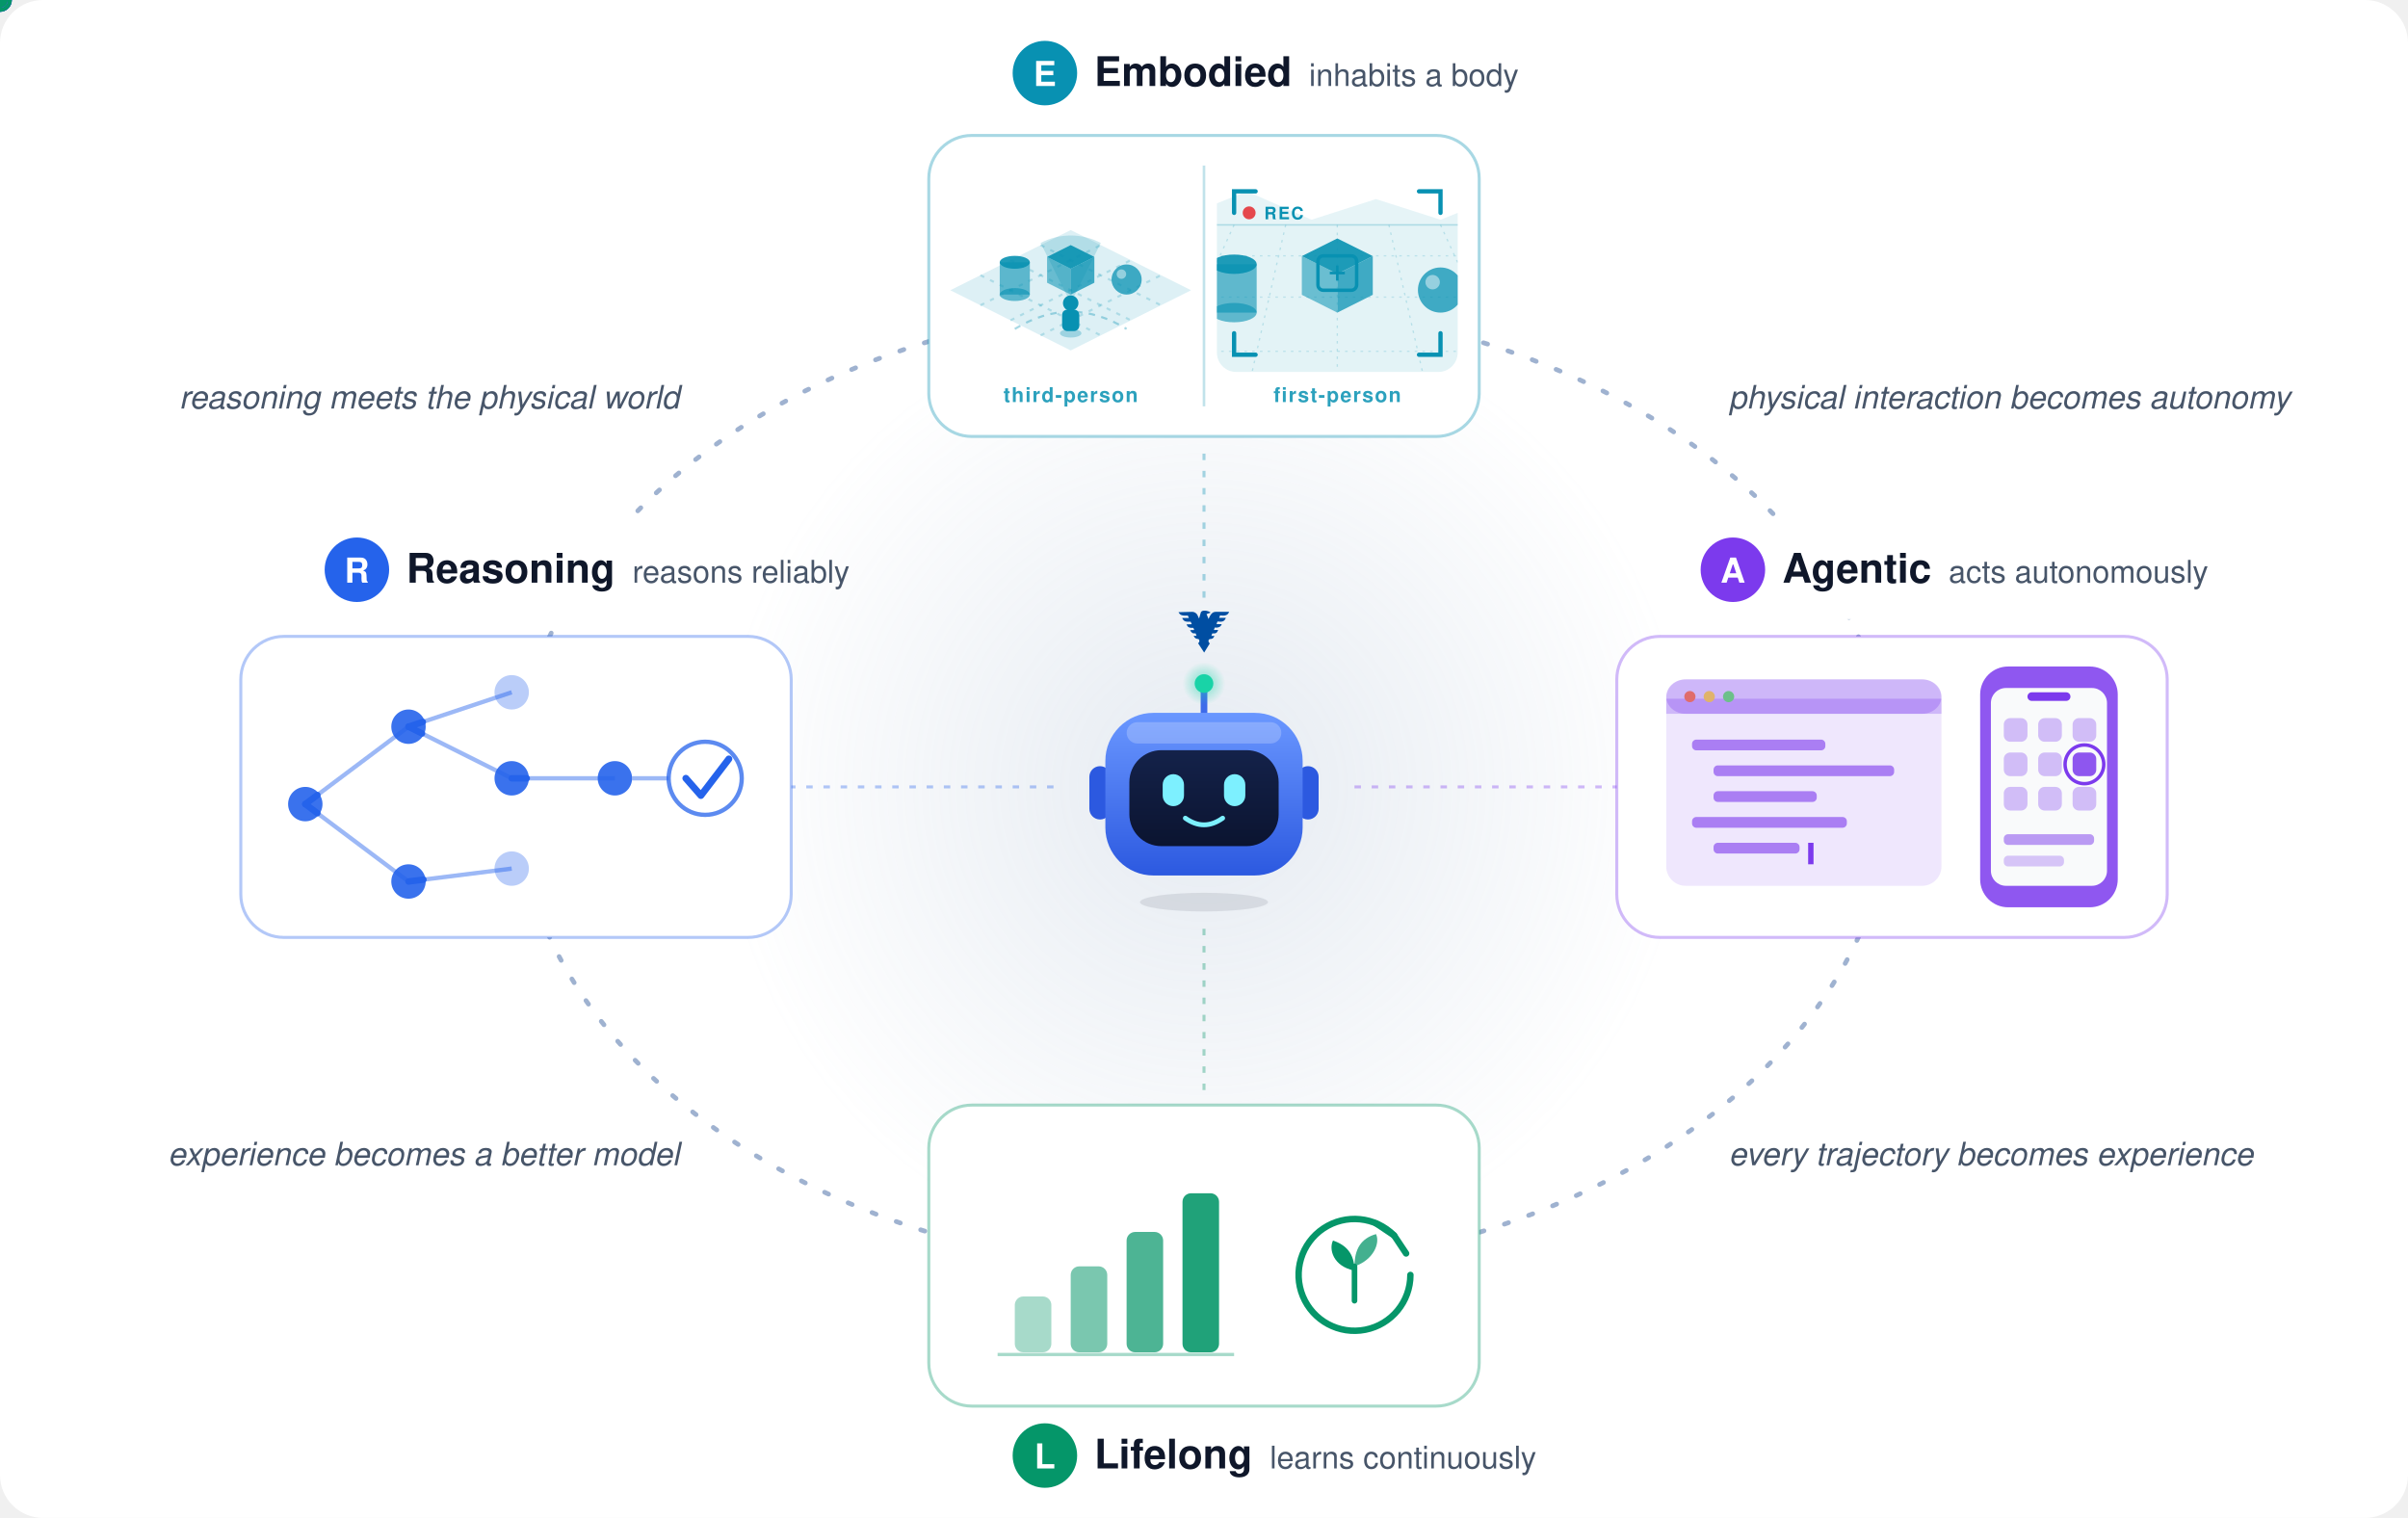
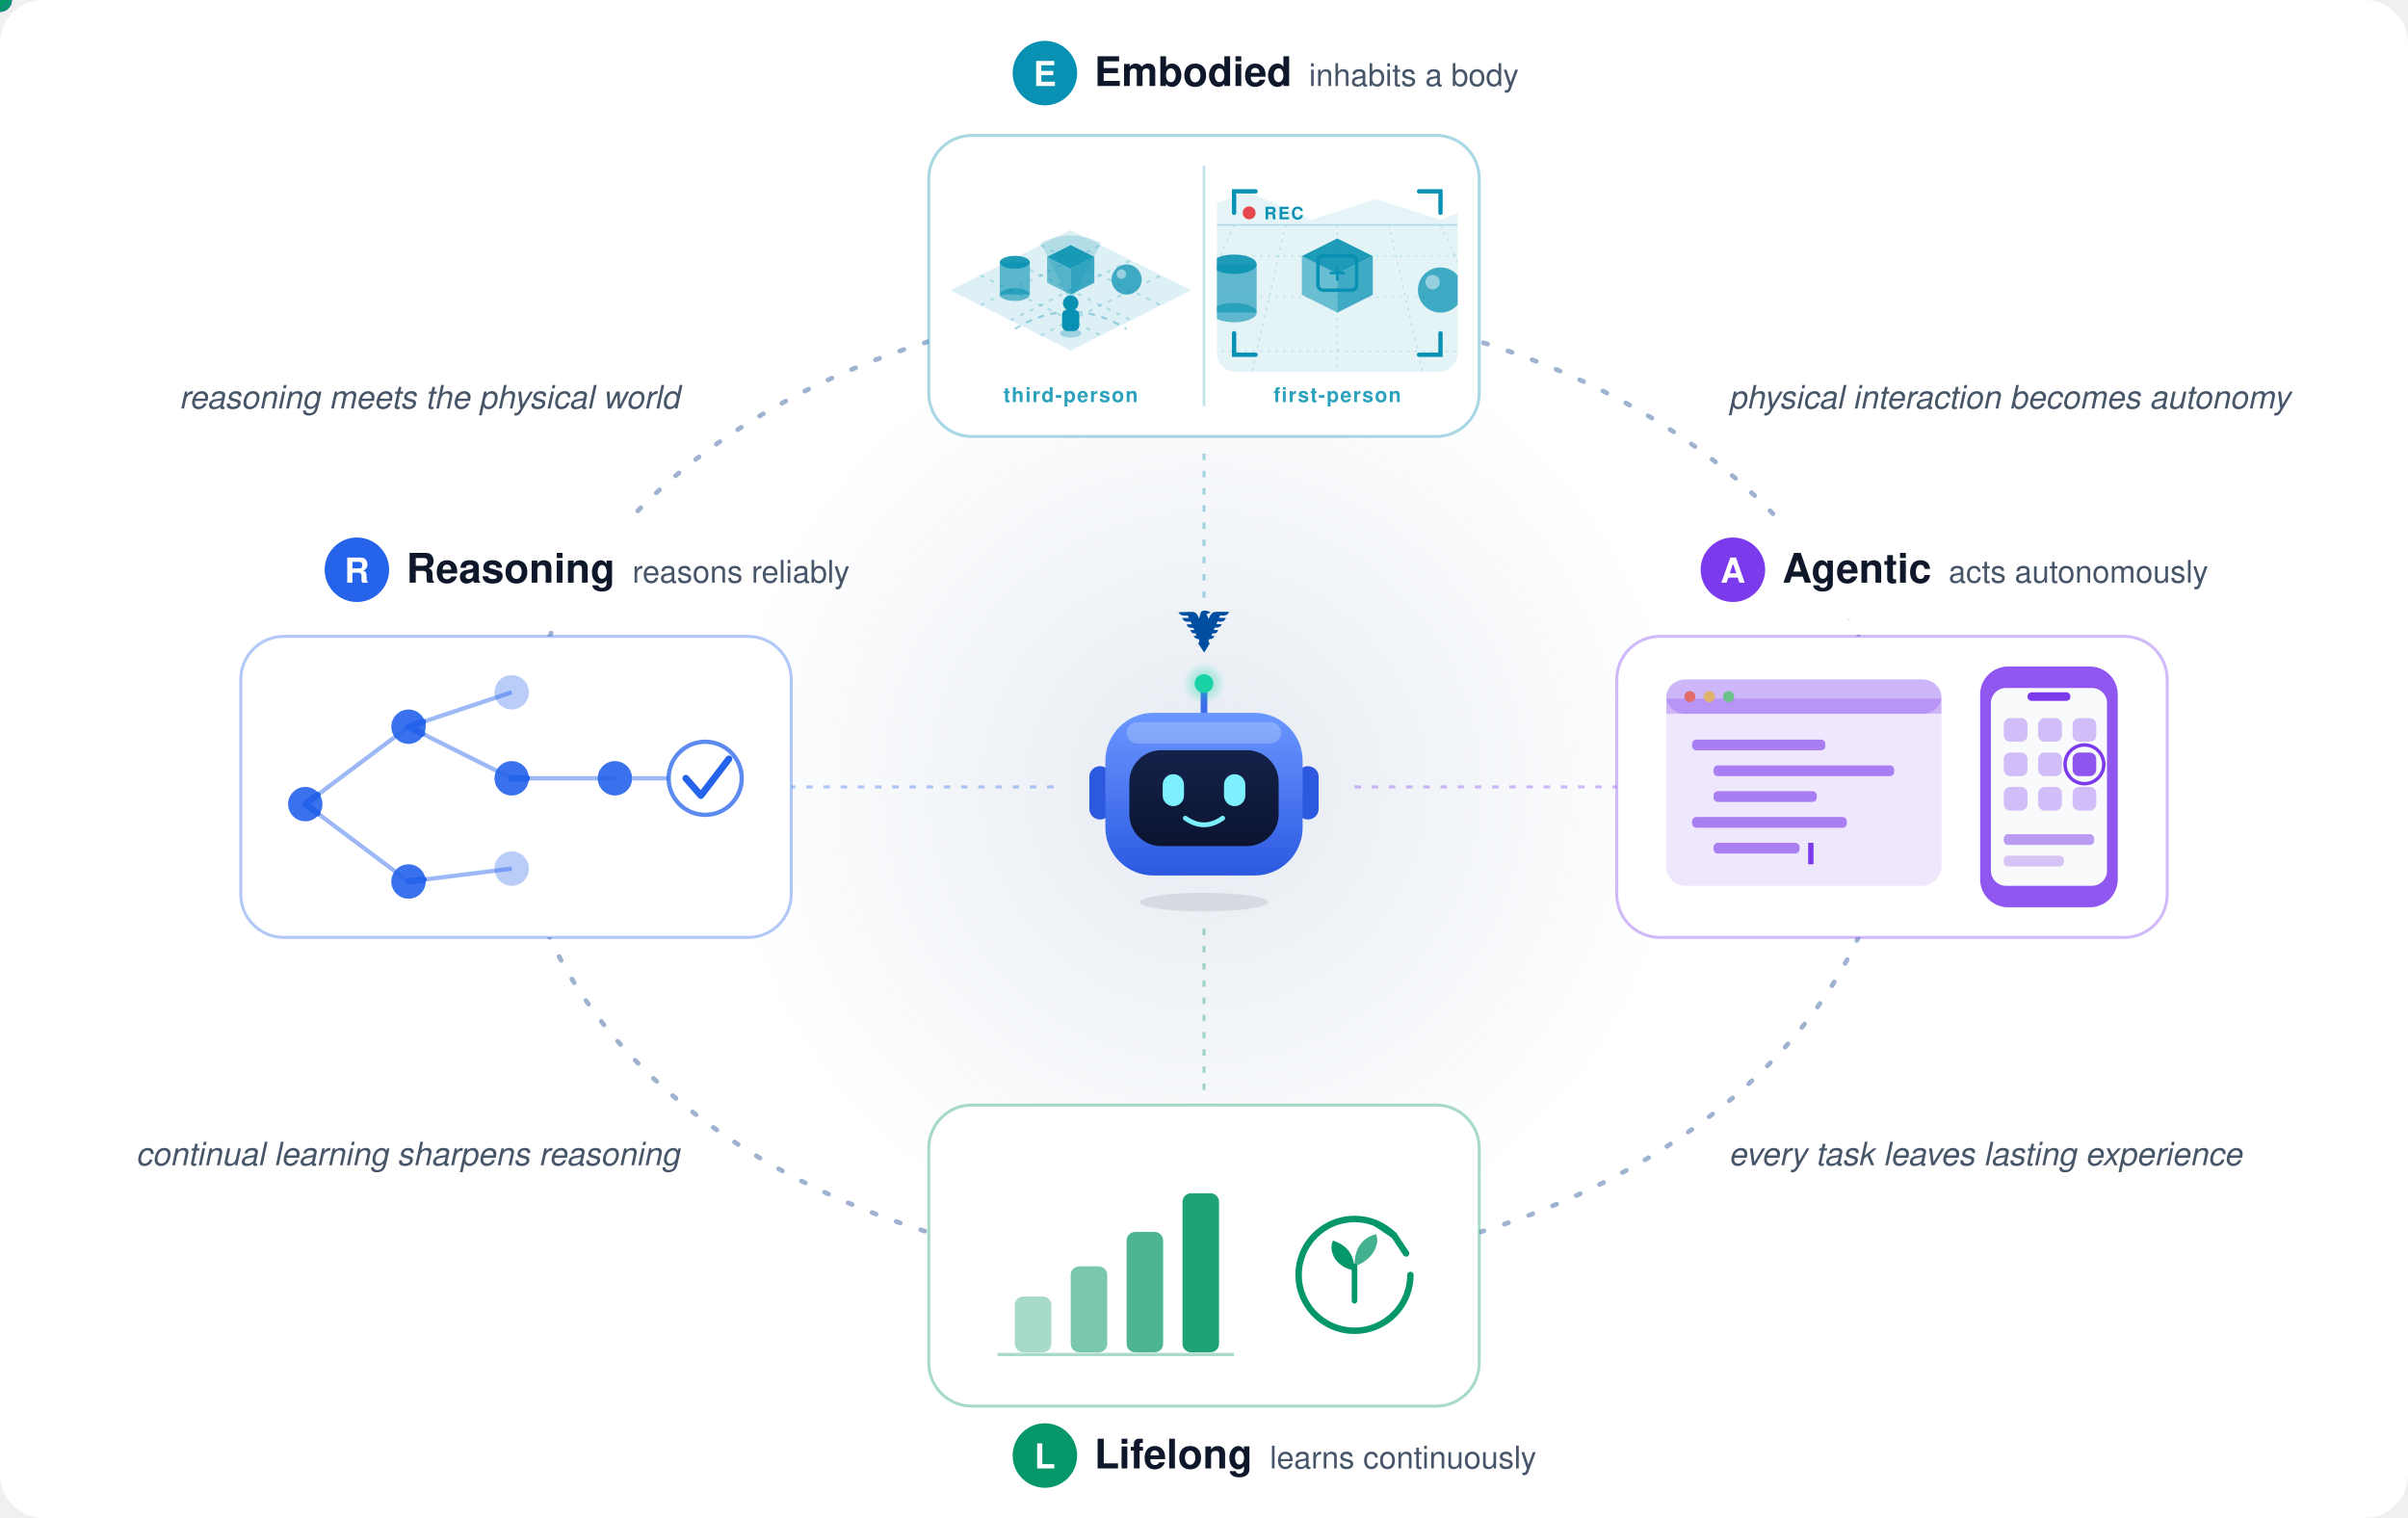
<svg xmlns="http://www.w3.org/2000/svg" width="1120" height="706" viewBox="0 0 1120 706" font-family="-apple-system, BlinkMacSystemFont, 'Segoe UI', 'Helvetica Neue', Helvetica, Arial, sans-serif">
  <style>
.halo{transform-box:fill-box;transform-origin:center;animation:halo 9s ease-in-out infinite}
@keyframes halo{0%,100%{transform:scale(1);opacity:1}50%{transform:scale(1.07);opacity:.8}}
.orbit{stroke-dasharray:2 10;animation:flow 14s linear infinite}
@keyframes flow{to{stroke-dashoffset:-240}}
.botf{animation:hover 4s ease-in-out infinite}
@keyframes hover{0%,100%{transform:translateY(0)}50%{transform:translateY(-7px)}}
.shadow{transform-box:fill-box;transform-origin:center;animation:shade 4s ease-in-out infinite}
@keyframes shade{0%,100%{transform:scale(1);opacity:1}50%{transform:scale(.86);opacity:.7}}
.tip{animation:tip 1.4s ease-in-out infinite}.tip2{animation-delay:.4s}
@keyframes tip{0%,100%{opacity:.5}50%{opacity:1}}
.blink{transform-box:fill-box;transform-origin:center;animation:blink 4s ease-in-out infinite}
@keyframes blink{0%,92%,100%{transform:scaleY(1)}95%,97%{transform:scaleY(.15)}}
.zone{transform-box:fill-box;transform-origin:center;animation:breathe 4s ease-in-out infinite}
@keyframes breathe{0%,100%{transform:scale(1)}50%{transform:scale(1.025)}}
.r-node{transform-box:fill-box;transform-origin:center;opacity:.9;animation:node 4.2s ease-in-out infinite}
.r-dead{opacity:.32;animation-name:dead}
@keyframes node{0%,12%,40%,100%{transform:scale(1)}24%{transform:scale(1.45)}}
@keyframes dead{0%,12%,100%{transform:scale(1);opacity:.32}24%{transform:scale(1.3);opacity:.7}}
.r-edge{stroke-width:2;stroke-opacity:.45}
.r-sig{stroke-width:3;stroke-dasharray:7 60;animation:sig 4.2s linear infinite}
@keyframes sig{from{stroke-dashoffset:67}to{stroke-dashoffset:0}}
.r-goal{transform-box:fill-box;transform-origin:center;opacity:.75;animation:goal 4.2s ease-out infinite}
@keyframes goal{0%,60%,100%{transform:scale(1);opacity:.75}72%{transform:scale(1.25);opacity:.25}}
.r-check{transform-box:fill-box;transform-origin:center;animation:check 4.2s ease-out infinite}
@keyframes check{0%,58%,100%{transform:scale(1)}66%{transform:scale(1.25)}}
.e-walk{animation:walk 14s ease-in-out infinite alternate}
@keyframes walk{from{transform:translateX(-26px)}to{transform:translateX(26px)}}
.e-pan{animation:pan 14s ease-in-out infinite alternate}
.e-zoom{animation:zoom 14s ease-in-out infinite alternate}
@keyframes zoom{0%,100%{transform:translateY(0) scale(1)}50%{transform:translateY(6px) scale(1.12)}}
@keyframes pan{from{transform:translateX(80px)}to{transform:translateX(-80px)}}
.e-far{animation:drift 14s ease-in-out infinite alternate}
@keyframes drift{from{transform:translateX(26px)}to{transform:translateX(-26px)}}
.e-focus{transform-box:fill-box;transform-origin:center;animation:focus 4s ease-in-out infinite}
@keyframes focus{0%,100%{transform:scale(1);opacity:.9}50%{transform:scale(.8);opacity:.55}}
.e-rec{animation:rec 1.2s step-end infinite}
@keyframes rec{0%,50%{opacity:1}51%,100%{opacity:.15}}
.a-line{transform-box:fill-box;transform-origin:left center;animation:type 4.5s ease-out infinite}
@keyframes type{0%,4%{transform:scaleX(0)}20%,85%{transform:scaleX(1)}100%{transform:scaleX(0)}}
.a-cursor{animation:cur 1s step-end infinite}
@keyframes cur{0%,50%{opacity:1}51%,100%{opacity:0}}
.a-app{animation:app 2.4s ease-in-out infinite}
@keyframes app{0%,100%{fill-opacity:.85}50%{fill-opacity:.45}}
.a-tap{transform-box:fill-box;transform-origin:center;animation:tap 2.4s ease-out infinite}
@keyframes tap{0%{transform:scale(.3);opacity:.9}60%,100%{transform:scale(1.9);opacity:0}}
.l-bar{transform-box:fill-box;transform-origin:center bottom;animation:grow 4.8s ease-out infinite}
@keyframes grow{0%,4%{transform:scaleY(.12)}26%,86%{transform:scaleY(1)}100%{transform:scaleY(.12)}}
.l-trend{stroke-dasharray:110;stroke-dashoffset:110;animation:draw 4.8s ease-out infinite}
@keyframes draw{0%,22%{stroke-dashoffset:110}48%,86%{stroke-dashoffset:0}100%{stroke-dashoffset:110}}
.l-head{opacity:0;animation:head 4.8s ease-out infinite}
@keyframes head{0%,44%{opacity:0}50%,86%{opacity:1}100%{opacity:0}}
.l-dot{transform-box:fill-box;transform-origin:center;opacity:0;animation:dot 4.8s ease-out infinite}
@keyframes dot{0%,20%{opacity:0;transform:scale(.4)}30%,86%{opacity:1;transform:scale(1)}100%{opacity:0}}
.l-loop{transform-origin:0 0;animation:spin 6s linear infinite}
@keyframes spin{to{transform:rotate(360deg)}}
.l-sprout{transform-origin:0 12px;animation:sprout 4.8s ease-in-out infinite}
@keyframes sprout{0%,100%{transform:scale(.85)}50%{transform:scale(1.08)}}
@media (prefers-reduced-motion: reduce){*{animation:none!important}}
</style>
  <defs>
    <radialGradient id="glow">
      <stop offset="0" stop-color="#8AA3C2" stop-opacity="0.22" />
      <stop offset="1" stop-color="#8AA3C2" stop-opacity="0" />
    </radialGradient>
  </defs>
  <rect width="1120" height="706" rx="20" fill="#FFFFFF" />
  <circle class="halo" cx="560" cy="366" r="225" fill="url(#glow)" />
  <mask id="titles" maskUnits="userSpaceOnUse" x="0" y="0" width="1120" height="706">
    <rect width="1120" height="706" fill="#fff" />
    <rect x="140" y="242" width="292" height="46" rx="12" fill="#000" />
    <rect x="460" y="11" width="273" height="46" rx="12" fill="#000" />
    <rect x="780" y="242" width="277" height="46" rx="12" fill="#000" />
    <rect x="460" y="654" width="304" height="46" rx="12" fill="#000" />
  </mask>
  <g mask="url(#titles)">
    <path class="orbit" d="M 240 366 A 320 226 0 1 1 880 366 A 320 226 0 1 1 240 366" fill="none" stroke="#9FB2D0" stroke-width="2.2" stroke-linecap="round" />
    <circle r="5.5" fill="#2563EB">
      <animateMotion dur="14s" begin="-1.75s" repeatCount="indefinite" path="M 240 366 A 320 226 0 1 1 880 366 A 320 226 0 1 1 240 366" />
    </circle>
    <circle r="5.5" fill="#0891B2">
      <animateMotion dur="14s" begin="-5.25s" repeatCount="indefinite" path="M 240 366 A 320 226 0 1 1 880 366 A 320 226 0 1 1 240 366" />
    </circle>
    <circle r="5.5" fill="#7C3AED">
      <animateMotion dur="14s" begin="-8.75s" repeatCount="indefinite" path="M 240 366 A 320 226 0 1 1 880 366 A 320 226 0 1 1 240 366" />
    </circle>
    <circle r="5.5" fill="#059669">
      <animateMotion dur="14s" begin="-12.25s" repeatCount="indefinite" path="M 240 366 A 320 226 0 1 1 880 366 A 320 226 0 1 1 240 366" />
    </circle>
  </g>
  <text x="316" y="190" text-anchor="end" font-size="15" font-style="italic" fill="#475569">reasoning meets the physical world</text>
  <text x="804" y="190" text-anchor="start" font-size="15" font-style="italic" fill="#475569">physical interaction becomes autonomy</text>
-   <text x="804" y="542" text-anchor="start" font-size="15" font-style="italic" fill="#475569">every trajectory becomes experience</text>
-   <text x="316" y="542" text-anchor="end" font-size="15" font-style="italic" fill="#475569">experience becomes a better model</text>
+   <text x="804" y="542" text-anchor="start" font-size="15" font-style="italic" fill="#475569">every task leaves lasting experience</text>
+   <text x="316" y="542" text-anchor="end" font-size="15" font-style="italic" fill="#475569">continual learning sharpens reasoning</text>
  <path d="M 490 366 L 358 366" stroke="#2563EB" stroke-opacity="0.35" stroke-width="1.4" stroke-dasharray="3 5" fill="none" />
  <circle r="3.6" fill="#2563EB">
    <animateMotion dur="3s" repeatCount="indefinite" path="M 490 366 L 358 366" />
  </circle>
  <circle r="3.6" fill="#2563EB" opacity="0.5">
    <animateMotion dur="3s" begin="-1.5s" repeatCount="indefinite" keyPoints="1;0" keyTimes="0;1" calcMode="linear" path="M 490 366 L 358 366" />
  </circle>
  <path d="M 560 278 L 560 209" stroke="#0891B2" stroke-opacity="0.35" stroke-width="1.4" stroke-dasharray="3 5" fill="none" />
  <circle r="3.6" fill="#0891B2">
    <animateMotion dur="3s" repeatCount="indefinite" path="M 560 278 L 560 209" />
  </circle>
  <circle r="3.6" fill="#0891B2" opacity="0.5">
    <animateMotion dur="3s" begin="-1.5s" repeatCount="indefinite" keyPoints="1;0" keyTimes="0;1" calcMode="linear" path="M 560 278 L 560 209" />
  </circle>
  <path d="M 630 366 L 762 366" stroke="#7C3AED" stroke-opacity="0.35" stroke-width="1.4" stroke-dasharray="3 5" fill="none" />
  <circle r="3.6" fill="#7C3AED">
    <animateMotion dur="3s" repeatCount="indefinite" path="M 630 366 L 762 366" />
  </circle>
  <circle r="3.6" fill="#7C3AED" opacity="0.5">
    <animateMotion dur="3s" begin="-1.5s" repeatCount="indefinite" keyPoints="1;0" keyTimes="0;1" calcMode="linear" path="M 630 366 L 762 366" />
  </circle>
  <path d="M 560 432 L 560 512" stroke="#059669" stroke-opacity="0.35" stroke-width="1.4" stroke-dasharray="3 5" fill="none" />
  <circle r="3.6" fill="#059669">
    <animateMotion dur="3s" repeatCount="indefinite" path="M 560 432 L 560 512" />
  </circle>
  <circle r="3.6" fill="#059669" opacity="0.5">
    <animateMotion dur="3s" begin="-1.5s" repeatCount="indefinite" keyPoints="1;0" keyTimes="0;1" calcMode="linear" path="M 560 432 L 560 512" />
  </circle>
  <rect x="112" y="296" width="256" height="140" rx="20" fill="#FFFFFF" stroke="#2563EB" stroke-opacity="0.35" stroke-width="1.4" />
  <g transform="translate(236,366)">
    <g class="zone">
      <line class="r-edge" x1="-94" y1="8" x2="-46" y2="-28" stroke="#2563EB" />
      <line class="r-sig" style="animation-delay:-0.00s" x1="-94" y1="8" x2="-46" y2="-28" stroke="#2563EB" stroke-linecap="round" />
      <line class="r-edge" x1="-94" y1="8" x2="-46" y2="44" stroke="#2563EB" />
      <line class="r-sig" style="animation-delay:-0.35s" x1="-94" y1="8" x2="-46" y2="44" stroke="#2563EB" stroke-linecap="round" />
      <line class="r-edge" x1="-46" y1="-28" x2="2" y2="-44" stroke="#2563EB" />
      <line class="r-sig" style="animation-delay:-0.70s" x1="-46" y1="-28" x2="2" y2="-44" stroke="#2563EB" stroke-linecap="round" />
      <line class="r-edge" x1="-46" y1="-28" x2="2" y2="-4" stroke="#2563EB" />
      <line class="r-sig" style="animation-delay:-1.05s" x1="-46" y1="-28" x2="2" y2="-4" stroke="#2563EB" stroke-linecap="round" />
      <line class="r-edge" x1="-46" y1="44" x2="2" y2="38" stroke="#2563EB" />
      <line class="r-sig" style="animation-delay:-1.40s" x1="-46" y1="44" x2="2" y2="38" stroke="#2563EB" stroke-linecap="round" />
      <line class="r-edge" x1="2" y1="-4" x2="50" y2="-4" stroke="#2563EB" />
      <line class="r-sig" style="animation-delay:-1.75s" x1="2" y1="-4" x2="50" y2="-4" stroke="#2563EB" stroke-linecap="round" />
      <circle class="r-node" style="animation-delay:0.00s" cx="-94" cy="8" r="8" fill="#2563EB" />
      <circle class="r-node" style="animation-delay:0.35s" cx="-46" cy="-28" r="8" fill="#2563EB" />
      <circle class="r-node" style="animation-delay:0.70s" cx="-46" cy="44" r="8" fill="#2563EB" />
      <circle class="r-node r-dead" style="animation-delay:1.05s" cx="2" cy="-44" r="8" fill="#2563EB" />
      <circle class="r-node" style="animation-delay:1.40s" cx="2" cy="-4" r="8" fill="#2563EB" />
      <circle class="r-node r-dead" style="animation-delay:1.75s" cx="2" cy="38" r="8" fill="#2563EB" />
      <circle class="r-node" style="animation-delay:2.10s" cx="50" cy="-4" r="8" fill="#2563EB" />
      <line class="r-edge" x1="58" y1="-4" x2="75" y2="-4" stroke="#2563EB" />
      <circle class="r-goal" cx="92" cy="-4" r="17" fill="none" stroke="#2563EB" stroke-width="2" />
      <path class="r-check" d="M 83 -4 L 90 4 L 103 -13" fill="none" stroke="#2563EB" stroke-width="3.2" stroke-linecap="round" stroke-linejoin="round" />
    </g>
  </g>
  <circle cx="166" cy="265" r="15" fill="#2563EB" />
  <text x="166" y="271" text-anchor="middle" font-size="16" font-weight="800" fill="#FFFFFF">R</text>
  <text x="189" y="271" font-size="19" font-weight="750" fill="#0F172A">Reasoning<tspan font-size="14.5" font-weight="400" fill="#475569" dx="8">reasons reliably</tspan>
  </text>
  <rect x="432" y="63" width="256" height="140" rx="20" fill="#FFFFFF" stroke="#0891B2" stroke-opacity="0.35" stroke-width="1.4" />
  <g transform="translate(560,127)">
    <g class="zone">
      <defs>
        <clipPath id="e3">
          <rect x="-56" y="-46" width="112" height="92" rx="9" />
        </clipPath>
        <clipPath id="e1">
          <rect x="-56" y="-46" width="112" height="92" rx="9" />
        </clipPath>
      </defs>
      <g transform="translate(-62,0)">
        <g clip-path="url(#e3)">
          <g transform="translate(0,4)">
            <polygon points="0,-24 56,4 0,32 -56,4" fill="#0891B2" fill-opacity="0.14" />
            <line x1="-42.0" y1="-3.0" x2="14.0" y2="25.0" stroke="#0891B2" stroke-opacity="0.22" stroke-dasharray="2 3" />
            <line x1="-42.0" y1="11.0" x2="14.0" y2="-17.0" stroke="#0891B2" stroke-opacity="0.22" stroke-dasharray="2 3" />
            <line x1="-28.0" y1="-10.0" x2="28.0" y2="18.0" stroke="#0891B2" stroke-opacity="0.22" stroke-dasharray="2 3" />
            <line x1="-28.0" y1="18.0" x2="28.0" y2="-10.0" stroke="#0891B2" stroke-opacity="0.22" stroke-dasharray="2 3" />
            <line x1="-14.0" y1="-17.0" x2="42.0" y2="11.0" stroke="#0891B2" stroke-opacity="0.22" stroke-dasharray="2 3" />
            <line x1="-14.0" y1="25.0" x2="42.0" y2="-3.0" stroke="#0891B2" stroke-opacity="0.22" stroke-dasharray="2 3" />
            <path d="M -26 22 Q 0 6 26 22" fill="none" stroke="#0891B2" stroke-opacity="0.35" stroke-dasharray="3 3" />
            <rect x="-33.0" y="-9.0" width="14.0" height="15.0" fill="#0891B2" fill-opacity="0.6" />
            <ellipse cx="-26" cy="6.0" rx="7.0" ry="3.0" fill="#0891B2" fill-opacity="0.6" />
            <ellipse cx="-26" cy="-9.0" rx="7.0" ry="3.0" fill="#0891B2" fill-opacity="0.9" />
            <polygon points="0.0,-17.0 11.0,-11.5 0.0,-6.0 -11.0,-11.5" fill="#0891B2" fill-opacity="0.9" />
            <polygon points="-11.0,-11.5 0.0,-6.0 0.0,6.0 -11.0,0.5" fill="#0891B2" fill-opacity="0.55" />
            <polygon points="0.0,-6.0 11.0,-11.5 11.0,0.5 0.0,6.0" fill="#0891B2" fill-opacity="0.75" />
            <circle cx="26" cy="-1.0" r="7.0" fill="#0891B2" fill-opacity="0.75" />
            <circle cx="23.6" cy="-3.5" r="2.2" fill="#FFFFFF" fill-opacity="0.45" />
            <g transform="translate(0,22)">
              <g>
                <path d="M 0 -12 L -14 -40 A 30 30 0 0 1 14 -40 Z" fill="#0891B2" fill-opacity="0.2" />
                <ellipse cx="0" cy="2" rx="5" ry="2" fill="#0891B2" fill-opacity="0.3" />
                <rect x="-4" y="-9" width="8" height="10" rx="2.5" fill="#0891B2" />
                <circle cx="0" cy="-12" r="3.6" fill="#0891B2" />
                <animateMotion path="M -26 0 Q 0 -16 26 0" dur="28s" repeatCount="indefinite" keyPoints="0;1;0" keyTimes="0;0.5;1" calcMode="spline" keySplines=".42 0 .58 1;.42 0 .58 1" />
              </g>
            </g>
          </g>
        </g>
        <text x="0" y="60" text-anchor="middle" font-size="9.5" font-weight="600" letter-spacing=".6" fill="#0891B2" fill-opacity="0.85">third-person</text>
      </g>
      <g transform="translate(62,0)">
        <g clip-path="url(#e1)">
          <g transform="translate(0,-2) scale(0.6)">
            <g class="e-far">
              <line x1="-220" y1="-34" x2="220" y2="-34" stroke="#0891B2" stroke-opacity="0.25" stroke-width="1.2" />
              <path d="M -220 -34 L -170 -54 L -120 -40 L -70 -60 L -20 -38 L 30 -54 L 80 -38 L 130 -58 L 180 -40 L 220 -34 Z" fill="#0891B2" fill-opacity="0.10" />
            </g>
            <g class="e-zoom">
              <g class="e-pan">
                <rect x="-240" y="-34" width="480" height="140" fill="#0891B2" fill-opacity="0.11" />
                <line x1="-240" y1="-34" x2="-432.0" y2="106" stroke="#0891B2" stroke-opacity="0.2" stroke-dasharray="2 4" />
                <line x1="-200" y1="-34" x2="-360.0" y2="106" stroke="#0891B2" stroke-opacity="0.2" stroke-dasharray="2 4" />
                <line x1="-160" y1="-34" x2="-288.0" y2="106" stroke="#0891B2" stroke-opacity="0.2" stroke-dasharray="2 4" />
                <line x1="-120" y1="-34" x2="-216.0" y2="106" stroke="#0891B2" stroke-opacity="0.2" stroke-dasharray="2 4" />
                <line x1="-80" y1="-34" x2="-144.0" y2="106" stroke="#0891B2" stroke-opacity="0.2" stroke-dasharray="2 4" />
                <line x1="-40" y1="-34" x2="-72.0" y2="106" stroke="#0891B2" stroke-opacity="0.2" stroke-dasharray="2 4" />
                <line x1="0" y1="-34" x2="0.0" y2="106" stroke="#0891B2" stroke-opacity="0.2" stroke-dasharray="2 4" />
                <line x1="40" y1="-34" x2="72.0" y2="106" stroke="#0891B2" stroke-opacity="0.2" stroke-dasharray="2 4" />
                <line x1="80" y1="-34" x2="144.0" y2="106" stroke="#0891B2" stroke-opacity="0.2" stroke-dasharray="2 4" />
                <line x1="120" y1="-34" x2="216.0" y2="106" stroke="#0891B2" stroke-opacity="0.2" stroke-dasharray="2 4" />
                <line x1="160" y1="-34" x2="288.0" y2="106" stroke="#0891B2" stroke-opacity="0.2" stroke-dasharray="2 4" />
                <line x1="200" y1="-34" x2="360.0" y2="106" stroke="#0891B2" stroke-opacity="0.2" stroke-dasharray="2 4" />
                <line x1="240" y1="-34" x2="432.0" y2="106" stroke="#0891B2" stroke-opacity="0.2" stroke-dasharray="2 4" />
                <line x1="-240" y1="-10" x2="240" y2="-10" stroke="#0891B2" stroke-opacity="0.18" stroke-dasharray="2 4" />
                <line x1="-240" y1="22" x2="240" y2="22" stroke="#0891B2" stroke-opacity="0.18" stroke-dasharray="2 4" />
                <line x1="-240" y1="64" x2="240" y2="64" stroke="#0891B2" stroke-opacity="0.18" stroke-dasharray="2 4" />
                <rect x="-97.5" y="-3.5" width="35.0" height="37.5" fill="#0891B2" fill-opacity="0.6" />
                <ellipse cx="-80" cy="34.0" rx="17.5" ry="7.5" fill="#0891B2" fill-opacity="0.6" />
                <ellipse cx="-80" cy="-3.5" rx="17.5" ry="7.5" fill="#0891B2" fill-opacity="0.9" />
                <polygon points="0.0,-23.5 27.5,-9.8 0.0,4.0 -27.5,-9.8" fill="#0891B2" fill-opacity="0.9" />
                <polygon points="-27.5,-9.8 0.0,4.0 0.0,34.0 -27.5,20.2" fill="#0891B2" fill-opacity="0.55" />
                <polygon points="0.0,4.0 27.5,-9.8 27.5,20.2 0.0,34.0" fill="#0891B2" fill-opacity="0.75" />
                <circle cx="80" cy="16.5" r="17.5" fill="#0891B2" fill-opacity="0.75" />
                <circle cx="73.9" cy="10.4" r="5.6" fill="#FFFFFF" fill-opacity="0.45" />
              </g>
            </g>
          </g>
        </g>
        <path d="M -48 -28 L -48 -38 L -38 -38" stroke="#0891B2" stroke-width="2" fill="none" stroke-linecap="round" />
        <path d="M -48 28 L -48 38 L -38 38" stroke="#0891B2" stroke-width="2" fill="none" stroke-linecap="round" />
        <path d="M 48 -28 L 48 -38 L 38 -38" stroke="#0891B2" stroke-width="2" fill="none" stroke-linecap="round" />
        <path d="M 48 28 L 48 38 L 38 38" stroke="#0891B2" stroke-width="2" fill="none" stroke-linecap="round" />
        <rect class="e-focus" x="-9" y="-8" width="18" height="16" rx="2.5" fill="none" stroke="#0891B2" stroke-width="1.6" />
        <line x1="-3.5" y1="0" x2="3.5" y2="0" stroke="#0891B2" stroke-width="1.2" />
        <line x1="0" y1="-3.5" x2="0" y2="3.5" stroke="#0891B2" stroke-width="1.2" />
        <circle class="e-rec" cx="-41" cy="-28" r="3" fill="#E5484D" />
        <text x="-34" y="-25" font-size="8" font-weight="700" letter-spacing=".8" fill="#0891B2">REC</text>
        <text x="0" y="60" text-anchor="middle" font-size="9.5" font-weight="600" letter-spacing=".6" fill="#0891B2" fill-opacity="0.85">first-person</text>
      </g>
      <line x1="0" y1="-50" x2="0" y2="62" stroke="#0891B2" stroke-opacity="0.25" stroke-width="1.2" />
    </g>
  </g>
  <circle cx="486" cy="34" r="15" fill="#0891B2" />
  <text x="486" y="40" text-anchor="middle" font-size="16" font-weight="800" fill="#FFFFFF">E</text>
  <text x="509" y="40" font-size="19" font-weight="750" fill="#0F172A">Embodied<tspan font-size="14.5" font-weight="400" fill="#475569" dx="8">inhabits a body</tspan>
  </text>
  <rect x="752" y="296" width="256" height="140" rx="20" fill="#FFFFFF" stroke="#7C3AED" stroke-opacity="0.35" stroke-width="1.4" />
  <g transform="translate(887,368)">
    <g class="zone">
      <g transform="translate(-112,-52)">
        <rect width="128" height="96" rx="9" fill="#7C3AED" fill-opacity="0.12" />
        <rect width="128" height="16" rx="9" fill="#7C3AED" fill-opacity="0.28" />
        <rect y="9" width="128" height="7" fill="#7C3AED" fill-opacity="0.28" />
        <circle cx="11" cy="8" r="2.6" fill="#e06c6c" />
        <circle cx="20" cy="8" r="2.6" fill="#e0b36c" />
        <circle cx="29" cy="8" r="2.6" fill="#6cc08a" />
        <rect class="a-line" style="animation-delay:0.00s" x="12" y="28" width="62" height="5" rx="2" fill="#7C3AED" fill-opacity="0.6" />
        <rect class="a-line" style="animation-delay:0.45s" x="22" y="40" width="84" height="5" rx="2" fill="#7C3AED" fill-opacity="0.6" />
        <rect class="a-line" style="animation-delay:0.90s" x="22" y="52" width="48" height="5" rx="2" fill="#7C3AED" fill-opacity="0.6" />
        <rect class="a-line" style="animation-delay:1.35s" x="12" y="64" width="72" height="5" rx="2" fill="#7C3AED" fill-opacity="0.6" />
        <rect class="a-line" style="animation-delay:1.80s" x="22" y="76" width="40" height="5" rx="2" fill="#7C3AED" fill-opacity="0.6" />
        <rect class="a-cursor" x="66" y="76" width="2.5" height="10" fill="#7C3AED" />
      </g>
      <g transform="translate(34,-58)">
        <rect width="64" height="112" rx="13" fill="#7C3AED" fill-opacity="0.85" />
        <rect x="5" y="10" width="54" height="92" rx="7" fill="#F9FAFB" />
        <rect x="22" y="12" width="20" height="4" rx="2" fill="#7C3AED" />
        <rect class="app" x="11" y="24" width="11" height="11" rx="3" fill="#7C3AED" fill-opacity="0.32" />
        <rect class="app" x="27" y="24" width="11" height="11" rx="3" fill="#7C3AED" fill-opacity="0.32" />
        <rect class="app" x="43" y="24" width="11" height="11" rx="3" fill="#7C3AED" fill-opacity="0.32" />
        <rect class="app" x="11" y="40" width="11" height="11" rx="3" fill="#7C3AED" fill-opacity="0.32" />
        <rect class="app" x="27" y="40" width="11" height="11" rx="3" fill="#7C3AED" fill-opacity="0.32" />
        <rect class="app a-app" x="43" y="40" width="11" height="11" rx="3" fill="#7C3AED" fill-opacity="0.85" />
        <rect class="app" x="11" y="56" width="11" height="11" rx="3" fill="#7C3AED" fill-opacity="0.32" />
        <rect class="app" x="27" y="56" width="11" height="11" rx="3" fill="#7C3AED" fill-opacity="0.32" />
        <rect class="app" x="43" y="56" width="11" height="11" rx="3" fill="#7C3AED" fill-opacity="0.32" />
        <circle class="a-tap" cx="48.5" cy="45.5" r="9" fill="none" stroke="#7C3AED" stroke-width="1.6" />
        <rect x="11" y="78" width="42" height="5" rx="2" fill="#7C3AED" fill-opacity="0.5" />
        <rect x="11" y="88" width="28" height="5" rx="2" fill="#7C3AED" fill-opacity="0.28" />
      </g>
    </g>
  </g>
  <circle cx="806" cy="265" r="15" fill="#7C3AED" />
  <text x="806" y="271" text-anchor="middle" font-size="16" font-weight="800" fill="#FFFFFF">A</text>
  <text x="829" y="271" font-size="19" font-weight="750" fill="#0F172A">Agentic<tspan font-size="14.5" font-weight="400" fill="#475569" dx="8">acts autonomously</tspan>
  </text>
  <rect x="432" y="514" width="256" height="140" rx="20" fill="#FFFFFF" stroke="#059669" stroke-opacity="0.35" stroke-width="1.4" />
  <g transform="translate(568,599)">
    <g class="zone">
      <rect class="l-bar" style="animation-delay:0.00s" x="-96" y="4" width="17" height="26" rx="4" fill="#059669" fill-opacity="0.35" />
      <rect class="l-bar" style="animation-delay:0.40s" x="-70" y="-10" width="17" height="40" rx="4" fill="#059669" fill-opacity="0.53" />
      <rect class="l-bar" style="animation-delay:0.80s" x="-44" y="-26" width="17" height="56" rx="4" fill="#059669" fill-opacity="0.71" />
      <rect class="l-bar" style="animation-delay:1.20s" x="-18" y="-44" width="17" height="74" rx="4" fill="#059669" fill-opacity="0.89" />
      <line x1="-104" y1="31" x2="6" y2="31" stroke="#059669" stroke-opacity="0.35" stroke-width="1.5" />
      <defs>
        <linearGradient id="ltrend" gradientUnits="userSpaceOnUse" x1="-87.5" y1="-8" x2="-9.5" y2="-56">
          <stop offset="0" stop-color="#86EFC7" />
          <stop offset="1" stop-color="#047857" />
        </linearGradient>
      </defs>
      <path class="l-trend" d="M -87.5 -8 C -78 -12, -70 -17, -61.5 -22 S -44 -32, -35.5 -38 S -18 -50, -9.5 -56" fill="none" stroke="url(#ltrend)" stroke-width="2.6" stroke-linecap="round" />
      <circle class="l-dot" style="animation-delay:0.00s" cx="-87.5" cy="-8" r="3.4" fill="#86EFC7" />
      <circle class="l-dot" style="animation-delay:0.40s" cx="-61.5" cy="-22" r="3.4" fill="#5BC7A2" />
      <circle class="l-dot" style="animation-delay:0.80s" cx="-35.5" cy="-38" r="3.4" fill="#2FA07C" />
      <circle class="l-dot" style="animation-delay:1.20s" cx="-9.5" cy="-56" r="3.4" fill="#047857" />
      <path class="l-head" d="M -15.5 -57 L -6 -60 L -9.5 -50.5" fill="none" stroke="#047857" stroke-width="2.6" stroke-linecap="round" stroke-linejoin="round" />
      <g transform="translate(62,-6)">
        <g class="l-loop">
          <path d="M 26 0 A 26 26 0 1 1 18.4 -18.4" fill="none" stroke="#059669" stroke-width="3" stroke-linecap="round" />
          <path d="M 18.4 -18.4 L 10 -24 M 18.4 -18.4 L 24 -10" stroke="#059669" stroke-width="3" stroke-linecap="round" />
        </g>
        <g class="l-sprout">
          <path d="M 0 12 L 0 -4" stroke="#059669" stroke-width="2.6" stroke-linecap="round" />
          <path d="M 0 -2 C -10 -4, -12 -12, -10 -16 C -4 -14, 0 -10, 0 -2 Z" fill="#059669" />
          <path d="M 0 -4 C 9 -7, 12 -15, 10 -19 C 3 -17, 0 -12, 0 -4 Z" fill="#059669" fill-opacity="0.75" />
        </g>
      </g>
    </g>
  </g>
  <circle cx="486" cy="677" r="15" fill="#059669" />
  <text x="486" y="683" text-anchor="middle" font-size="16" font-weight="800" fill="#FFFFFF">L</text>
  <text x="509" y="683" font-size="19" font-weight="750" fill="#0F172A">Lifelong<tspan font-size="14.5" font-weight="400" fill="#475569" dx="8">learns continuously</tspan>
  </text>
  <g transform="translate(560,370) scale(0.62)">
    <defs>
      <linearGradient id="botg" x1="0" y1="0" x2="0" y2="1">
        <stop offset="0" stop-color="#6A97FF" />
        <stop offset="1" stop-color="#2C59E0" />
      </linearGradient>
      <linearGradient id="visor" x1="0" y1="0" x2="0" y2="1">
        <stop offset="0" stop-color="#14224A" />
        <stop offset="1" stop-color="#0B1430" />
      </linearGradient>
      <radialGradient id="tipg">
        <stop offset="0" stop-color="#19D3A7" stop-opacity=".55" />
        <stop offset="1" stop-color="#19D3A7" stop-opacity="0" />
      </radialGradient>
    </defs>
    <ellipse class="shadow" cx="0" cy="80" rx="48" ry="7" fill="#0F172A" fill-opacity="0.10" />
    <g class="botf">
      <g transform="translate(-198,-274.6) scale(0.9)">
        <g transform="translate(175, 118) scale(1.0225)">
          <path d="M44.147 66.457L39.167 58.858C40.697 58.071 40.507 55.615 39.197 55.411C37.739 55.183 36.578 55.113 35.554 52.82H37.927L37.198 50.831C34.484 51.069 33.93 50.315 32.643 48.195L36.034 48.079L35.348 46.348C31.653 46.52 30.678 45.614 29.756 43.508L34.061 43.357L33.129 41.298C28.72 41.421 27.787 41.297 26.17 38.315L31.647 38.288L30.875 36.327C25.883 36.542 24.636 36.054 23.223 33.557L34.444 33.273C36.079 33.232 37.946 34.346 38.634 35.83L39.983 38.741L41.403 33.841C42.135 31.316 47.652 32.232 49.428 33.912L46.091 35.119L47.724 39.095C48.907 36.326 50.357 33.272 53.476 33.272H64.484C63.637 35.704 61.593 36.917 57.148 36.13L56.367 38.189L61.856 38.172C60.543 41.235 59.085 41.62 55.002 41.156L54.149 43.215L58.519 43.357C57.678 45.298 56.157 46.458 52.783 46.054L52.073 48.059L55.553 48.043C54.555 50.482 53.911 51.026 50.74 50.884L50.013 52.872L52.519 52.881C51.466 55.004 51.154 55.256 48.905 55.455C47.568 55.574 46.972 57.714 48.752 58.983L44.147 66.457Z" fill="#004EA2" fill-rule="evenodd" />
        </g>
      </g>
      <line x1="0" y1="-62" x2="0" y2="-80" stroke="#3E6BEA" stroke-width="5" stroke-linecap="round" />
      <circle class="tip" cx="0" cy="-84" r="16" fill="url(#tipg)" />
      <circle cx="0" cy="-84" r="7" fill="#19D3A7" />
      <rect x="-86" y="-22" width="16" height="40" rx="8" fill="#2C59E0" />
      <rect x="70" y="-22" width="16" height="40" rx="8" fill="#2C59E0" />
      <rect x="-74" y="-62" width="148" height="122" rx="36" fill="url(#botg)" />
      <rect x="-58" y="-55" width="116" height="16" rx="8" fill="#FFFFFF" fill-opacity="0.22" />
      <rect x="-56" y="-34" width="112" height="72" rx="24" fill="url(#visor)" />
      <rect class="blink" x="-31" y="-16" width="16" height="24" rx="8" fill="#7DF0FF" />
      <rect class="blink" x="15" y="-16" width="16" height="24" rx="8" fill="#7DF0FF" />
      <path d="M -14 17 Q 0 27 14 17" fill="none" stroke="#7DF0FF" stroke-width="3.6" stroke-linecap="round" />
    </g>
  </g>
</svg>
